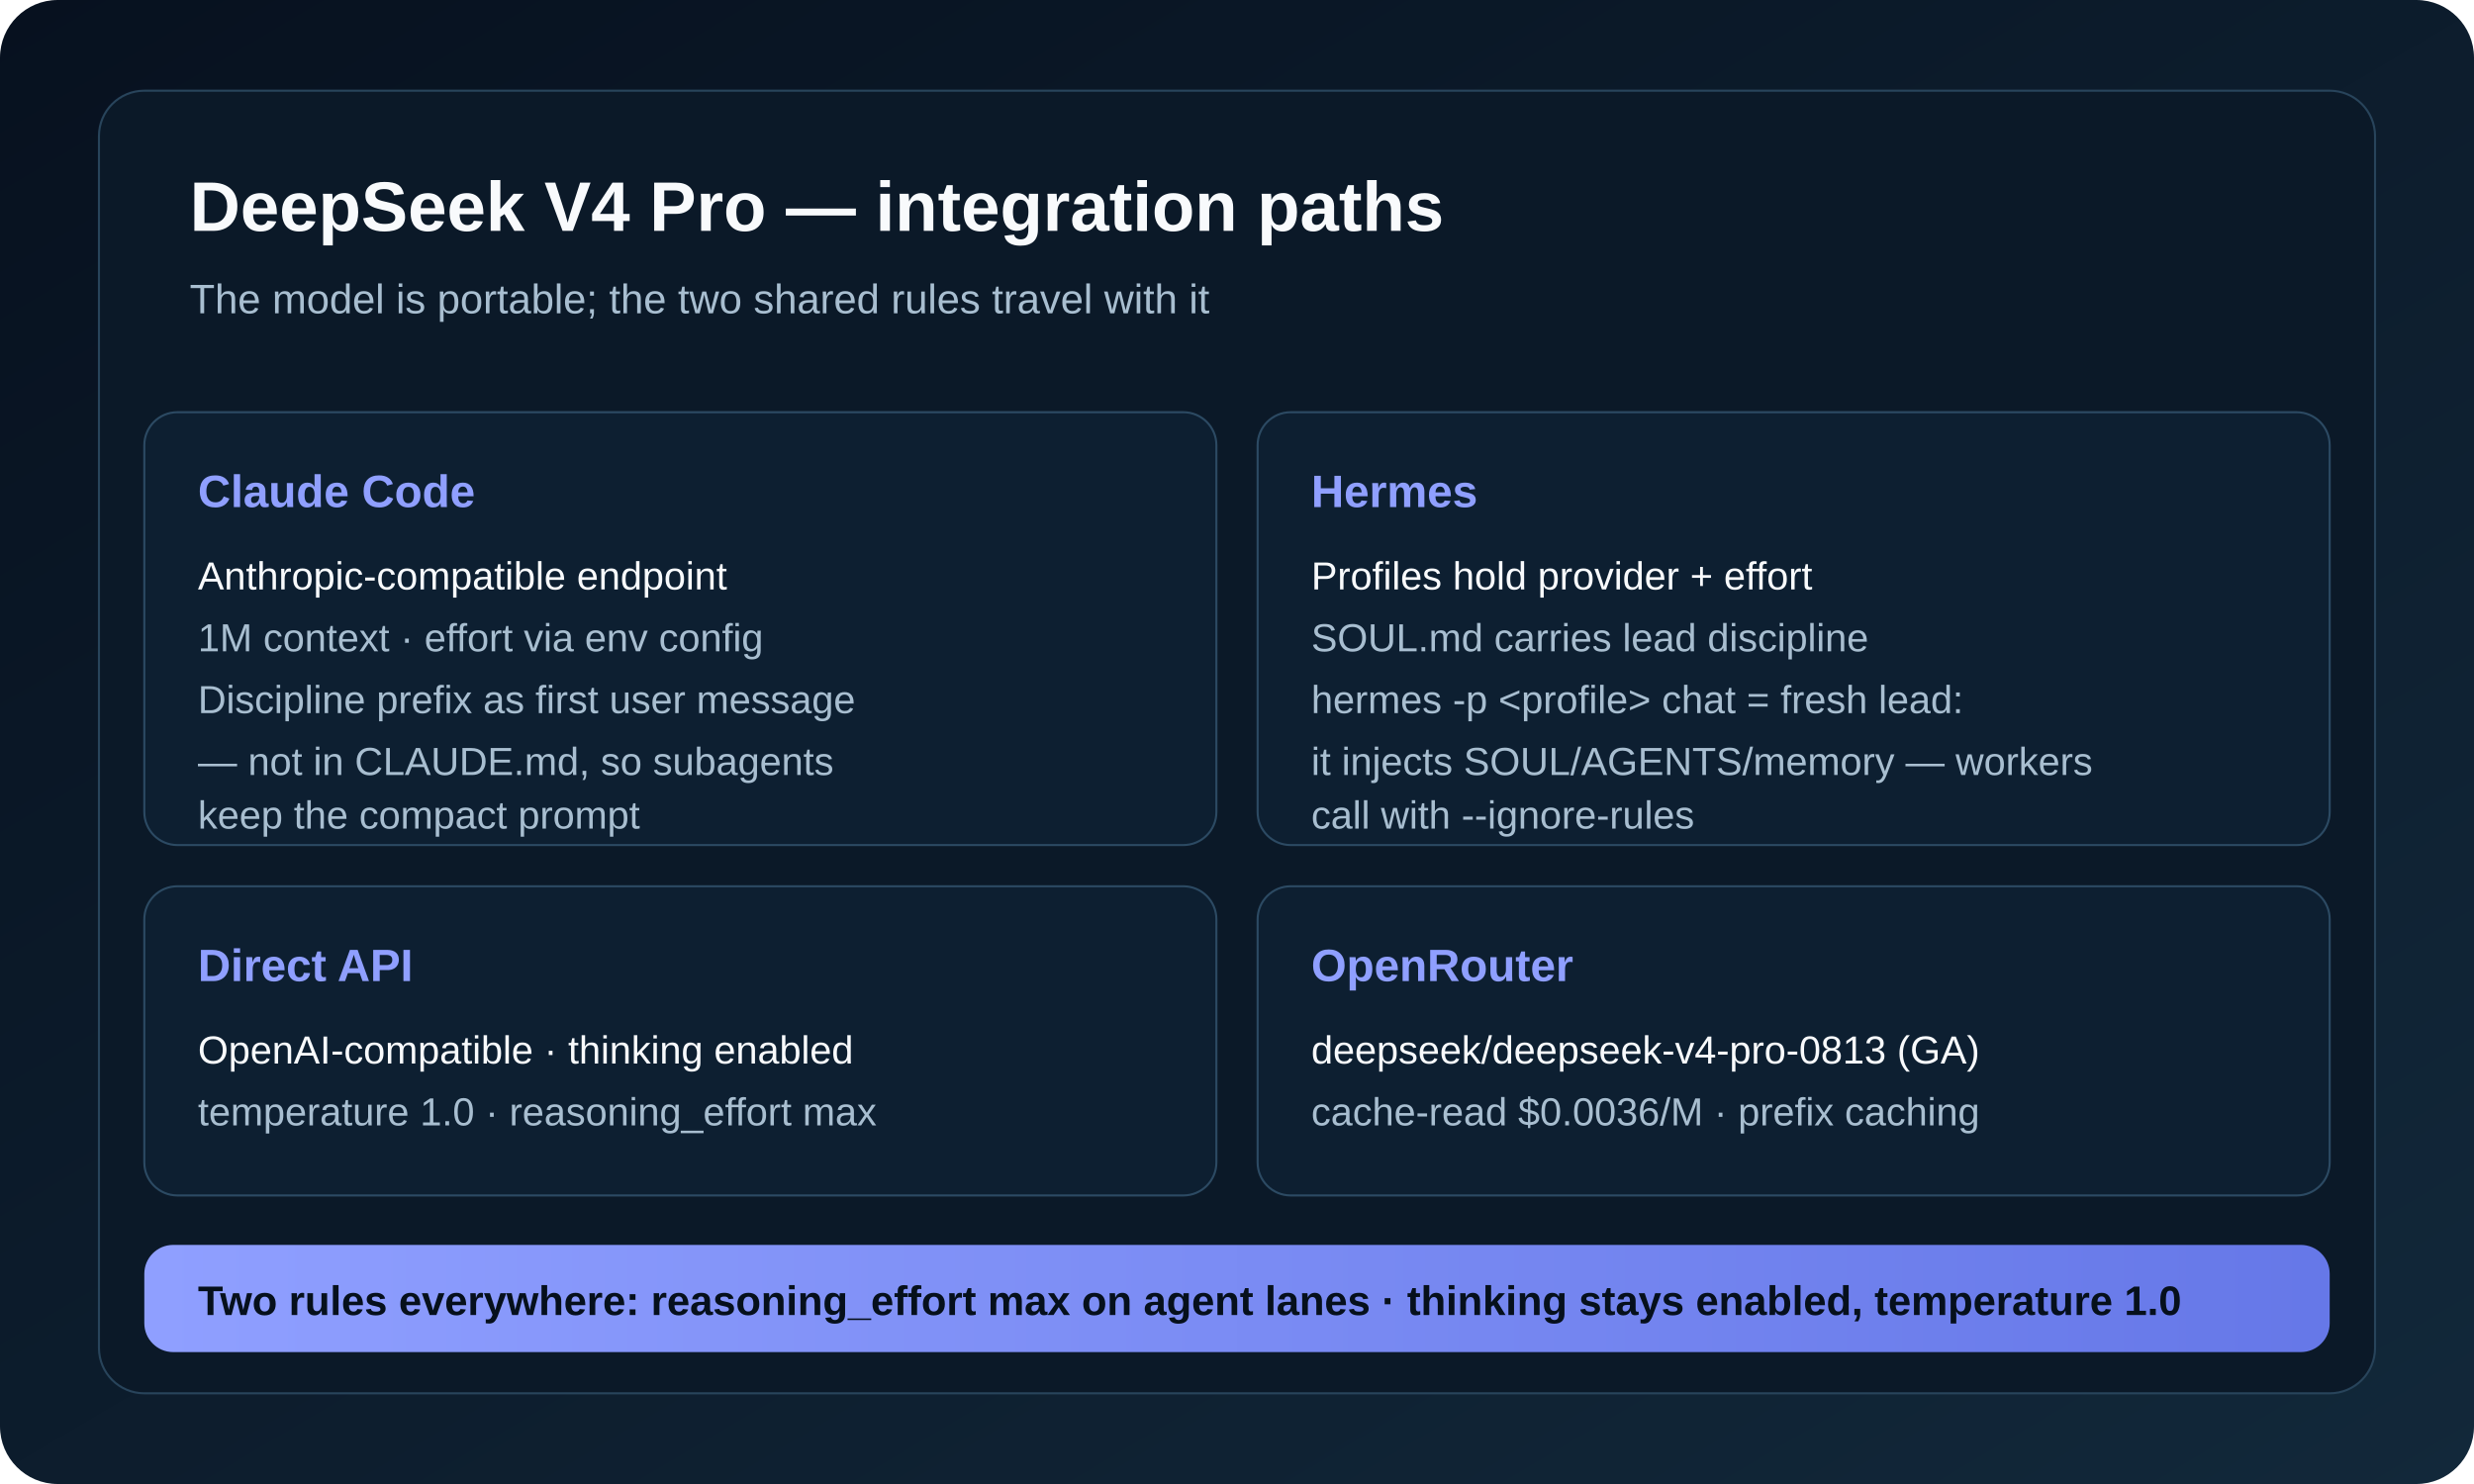
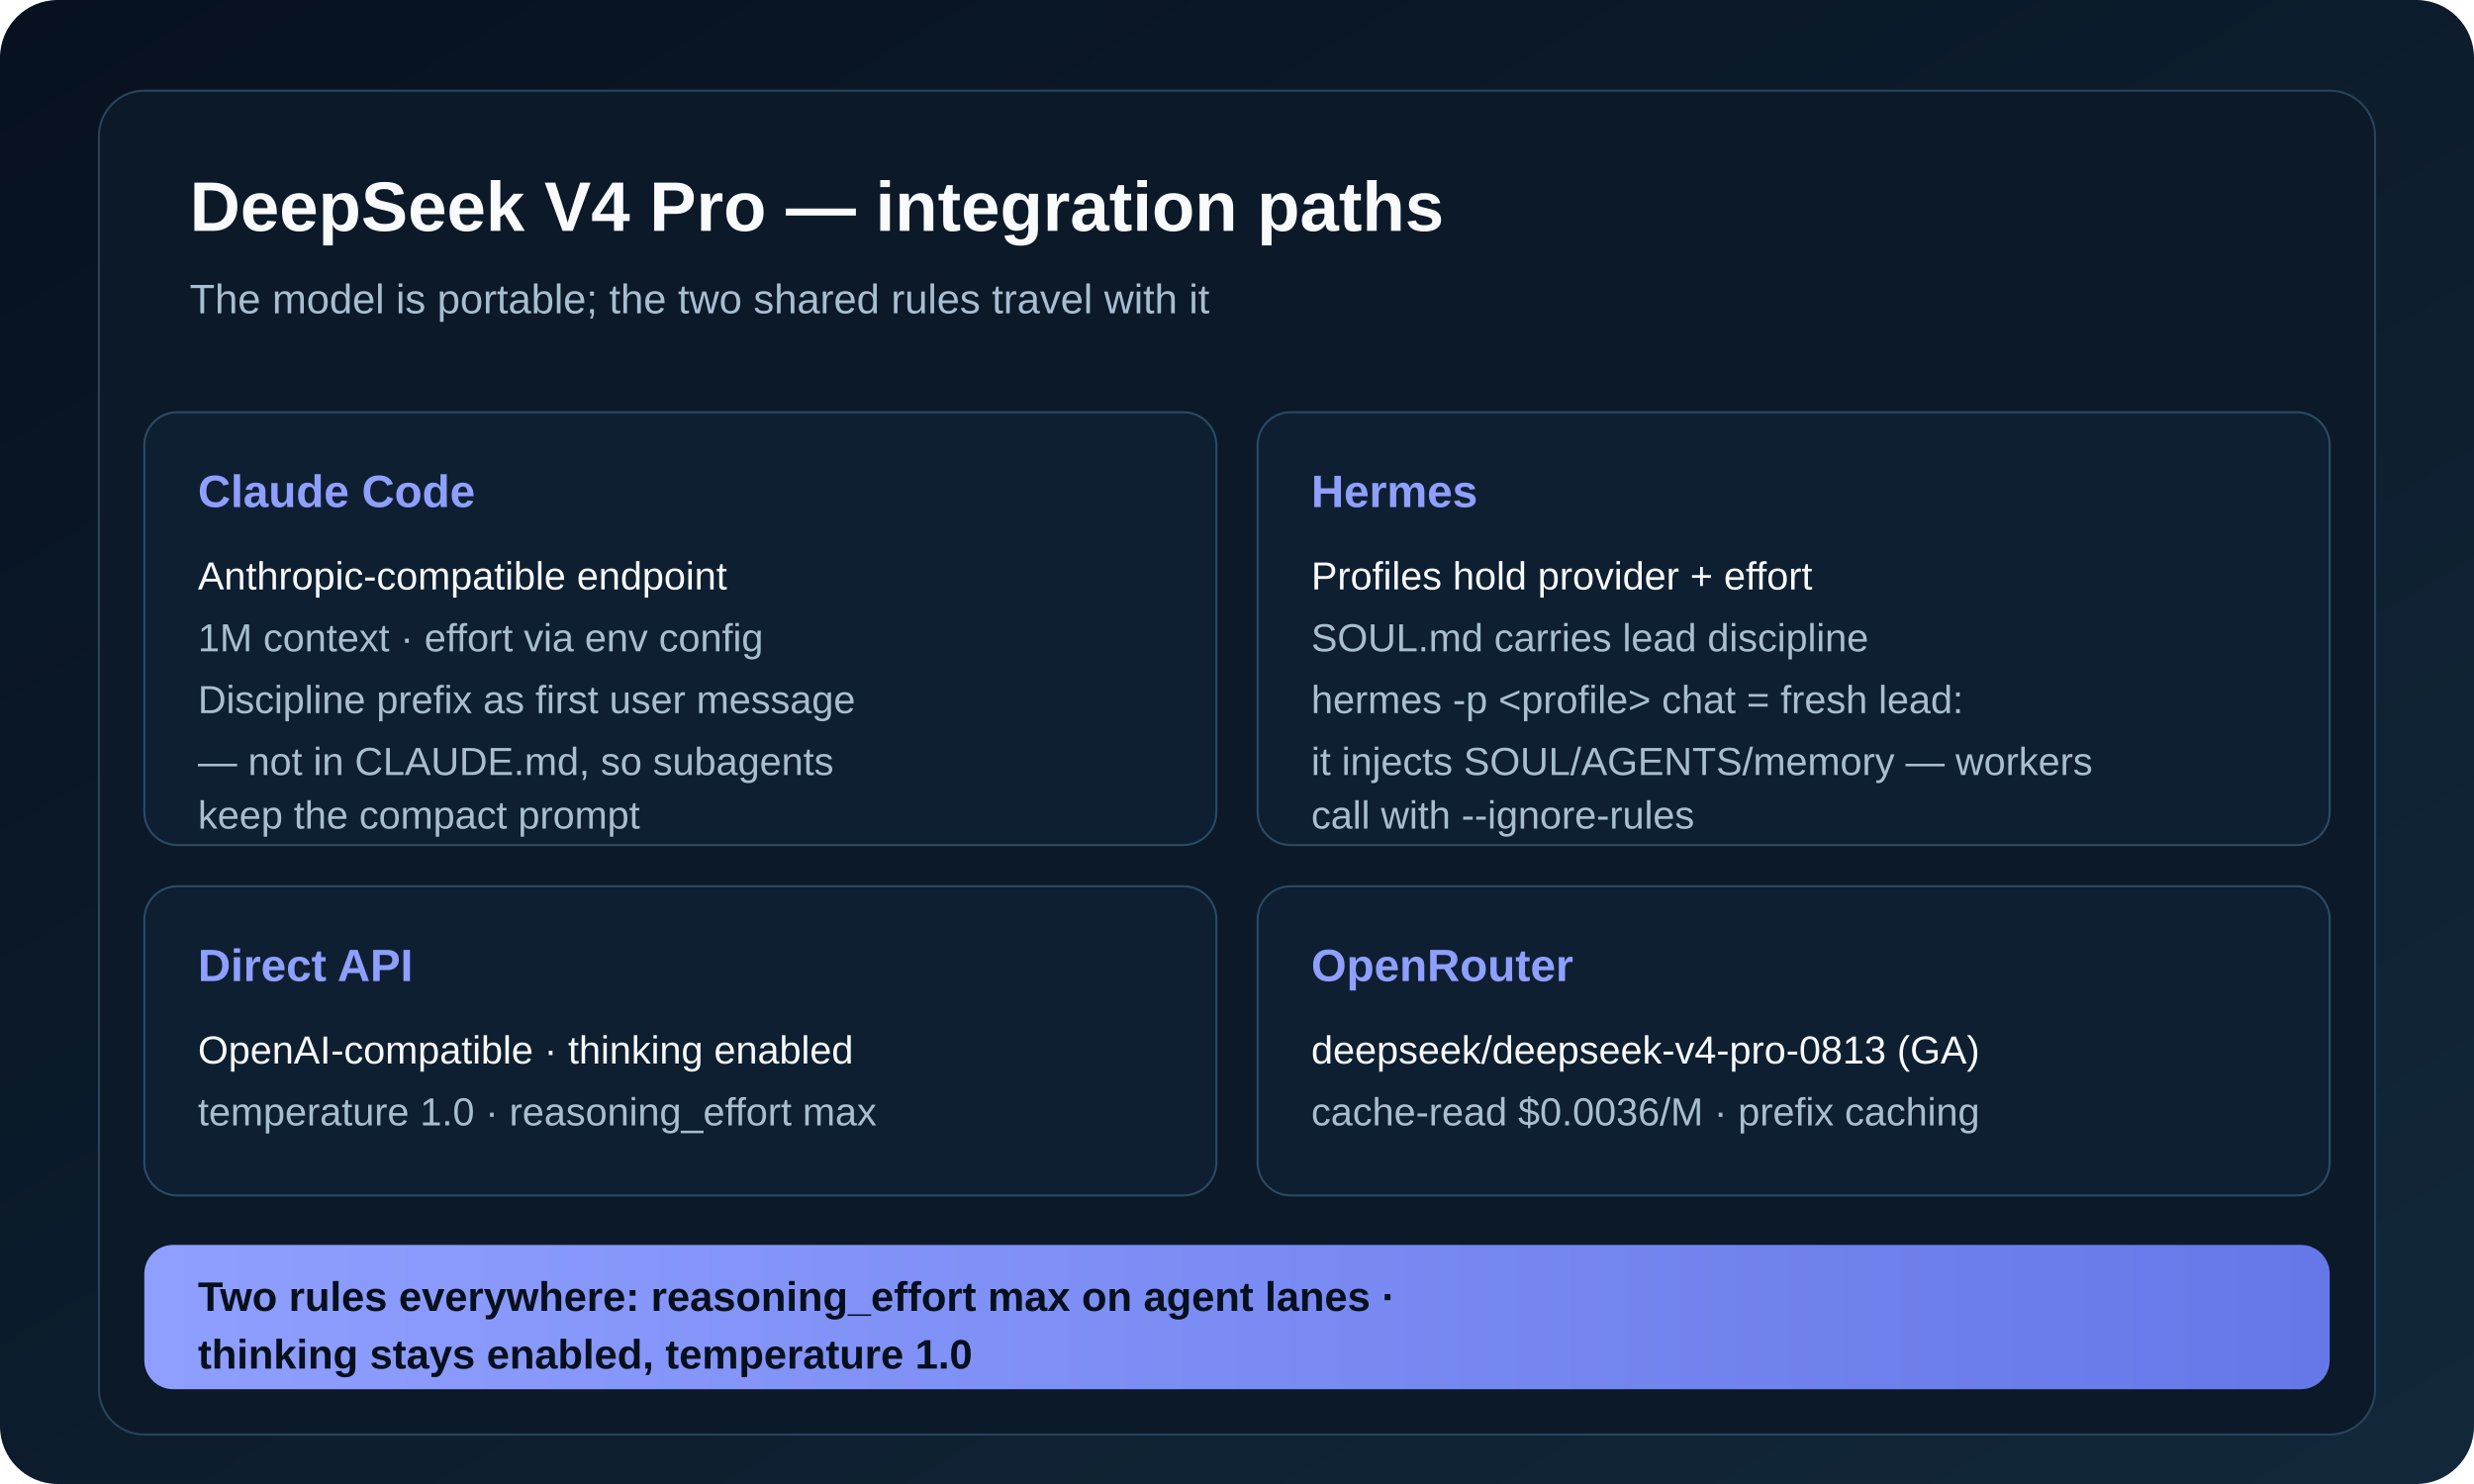
<svg xmlns="http://www.w3.org/2000/svg" viewBox="0 0 1200 720" role="img" aria-labelledby="title desc">
  <defs>
    <linearGradient id="bg" x1="0" x2="1" y1="0" y2="1">
      <stop offset="0" stop-color="#07111f" />
      <stop offset="1" stop-color="#12283a" />
    </linearGradient>
    <linearGradient id="ds" x1="0" x2="1">
      <stop offset="0" stop-color="#8f9fff" />
      <stop offset="1" stop-color="#6678e8" />
    </linearGradient>
  </defs>
  <rect width="1200" height="720" rx="28" fill="url(#bg)" />
-   <rect x="48" y="44" width="1104" height="632" rx="22" fill="#0b1928" stroke="#28445b" />
+   <rect x="48" y="44" width="1104" height="652" rx="22" fill="#0b1928" stroke="#28445b" />
  <text x="92" y="112" fill="#f8fafc" font-family="Segoe UI, Arial, sans-serif" font-size="34" font-weight="700">DeepSeek V4 Pro — integration paths</text>
  <text x="92" y="152" fill="#a8bed0" font-family="Segoe UI, Arial, sans-serif" font-size="20">The model is portable; the two shared rules travel with it</text>
  <g font-family="Segoe UI, Arial, sans-serif">
    <rect x="70" y="200" width="520" height="210" rx="16" fill="#0d1f31" stroke="#2c4a63" />
    <text x="96" y="246" fill="#8f9fff" font-size="22" font-weight="700">Claude Code</text>
    <text x="96" y="286" fill="#f8fafc" font-size="19">Anthropic-compatible endpoint</text>
    <text x="96" y="316" fill="#a8bed0" font-size="19">1M context · effort via env config</text>
    <text x="96" y="346" fill="#a8bed0" font-size="19">Discipline prefix as first user message</text>
    <text x="96" y="376" fill="#a8bed0" font-size="19">— not in CLAUDE.md, so subagents</text>
    <text x="96" y="402" fill="#a8bed0" font-size="19">keep the compact prompt</text>
    <rect x="610" y="200" width="520" height="210" rx="16" fill="#0d1f31" stroke="#2c4a63" />
    <text x="636" y="246" fill="#8f9fff" font-size="22" font-weight="700">Hermes</text>
    <text x="636" y="286" fill="#f8fafc" font-size="19">Profiles hold provider + effort</text>
    <text x="636" y="316" fill="#a8bed0" font-size="19">SOUL.md carries lead discipline</text>
    <text x="636" y="346" fill="#a8bed0" font-size="19">hermes -p &lt;profile&gt; chat = fresh lead:</text>
    <text x="636" y="376" fill="#a8bed0" font-size="19">it injects SOUL/AGENTS/memory — workers</text>
    <text x="636" y="402" fill="#a8bed0" font-size="19">call with --ignore-rules</text>
    <rect x="70" y="430" width="520" height="150" rx="16" fill="#0d1f31" stroke="#2c4a63" />
    <text x="96" y="476" fill="#8f9fff" font-size="22" font-weight="700">Direct API</text>
    <text x="96" y="516" fill="#f8fafc" font-size="19">OpenAI-compatible · thinking enabled</text>
    <text x="96" y="546" fill="#a8bed0" font-size="19">temperature 1.0 · reasoning_effort max</text>
    <rect x="610" y="430" width="520" height="150" rx="16" fill="#0d1f31" stroke="#2c4a63" />
    <text x="636" y="476" fill="#8f9fff" font-size="22" font-weight="700">OpenRouter</text>
    <text x="636" y="516" fill="#f8fafc" font-size="19">deepseek/deepseek-v4-pro-0813 (GA)</text>
    <text x="636" y="546" fill="#a8bed0" font-size="19">cache-read $0.0036/M · prefix caching</text>
  </g>
-   <rect x="70" y="604" width="1060" height="52" rx="14" fill="url(#ds)" />
-   <text x="96" y="638" fill="#06101c" font-family="Segoe UI, Arial, sans-serif" font-size="20" font-weight="700">Two rules everywhere: reasoning_effort max on agent lanes · thinking stays enabled, temperature 1.0</text>
+   <rect x="70" y="604" width="1060" height="70" rx="14" fill="url(#ds)" />
+   <text x="96" y="636" fill="#06101c" font-family="Segoe UI, Arial, sans-serif" font-size="20" font-weight="700">Two rules everywhere: reasoning_effort max on agent lanes ·</text>
+   <text x="96" y="664" fill="#06101c" font-family="Segoe UI, Arial, sans-serif" font-size="20" font-weight="700">thinking stays enabled, temperature 1.0</text>
</svg>
